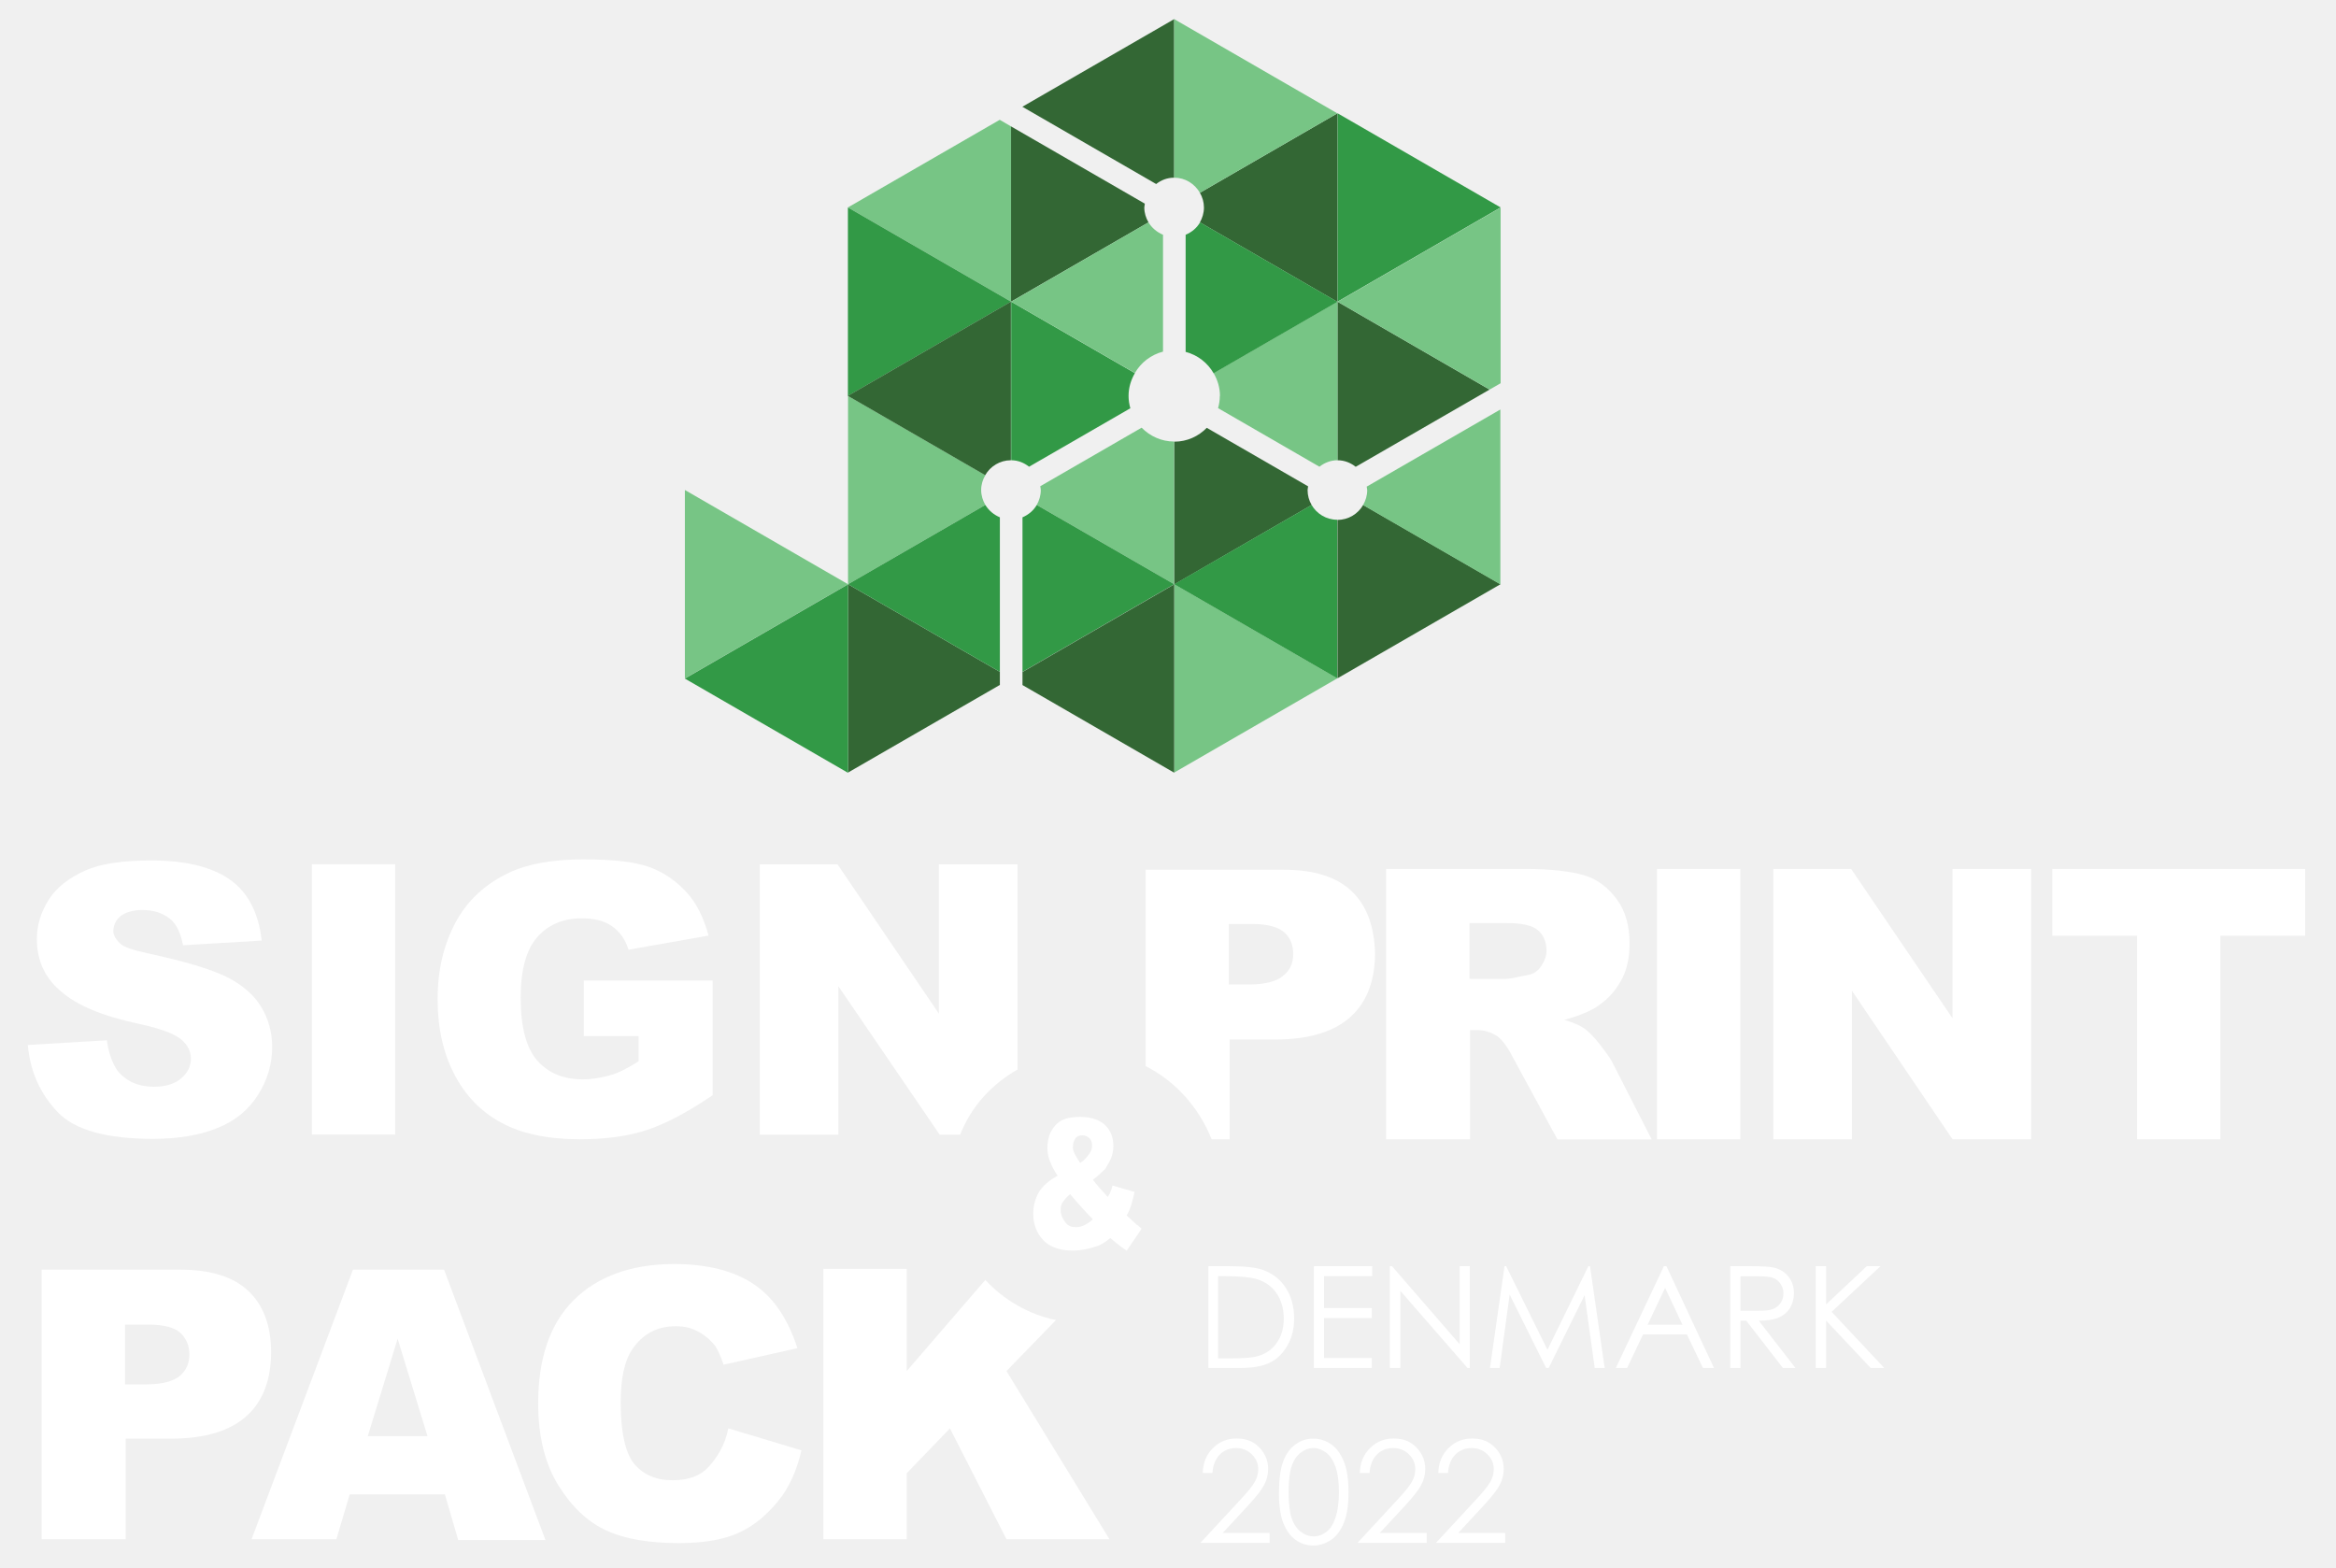
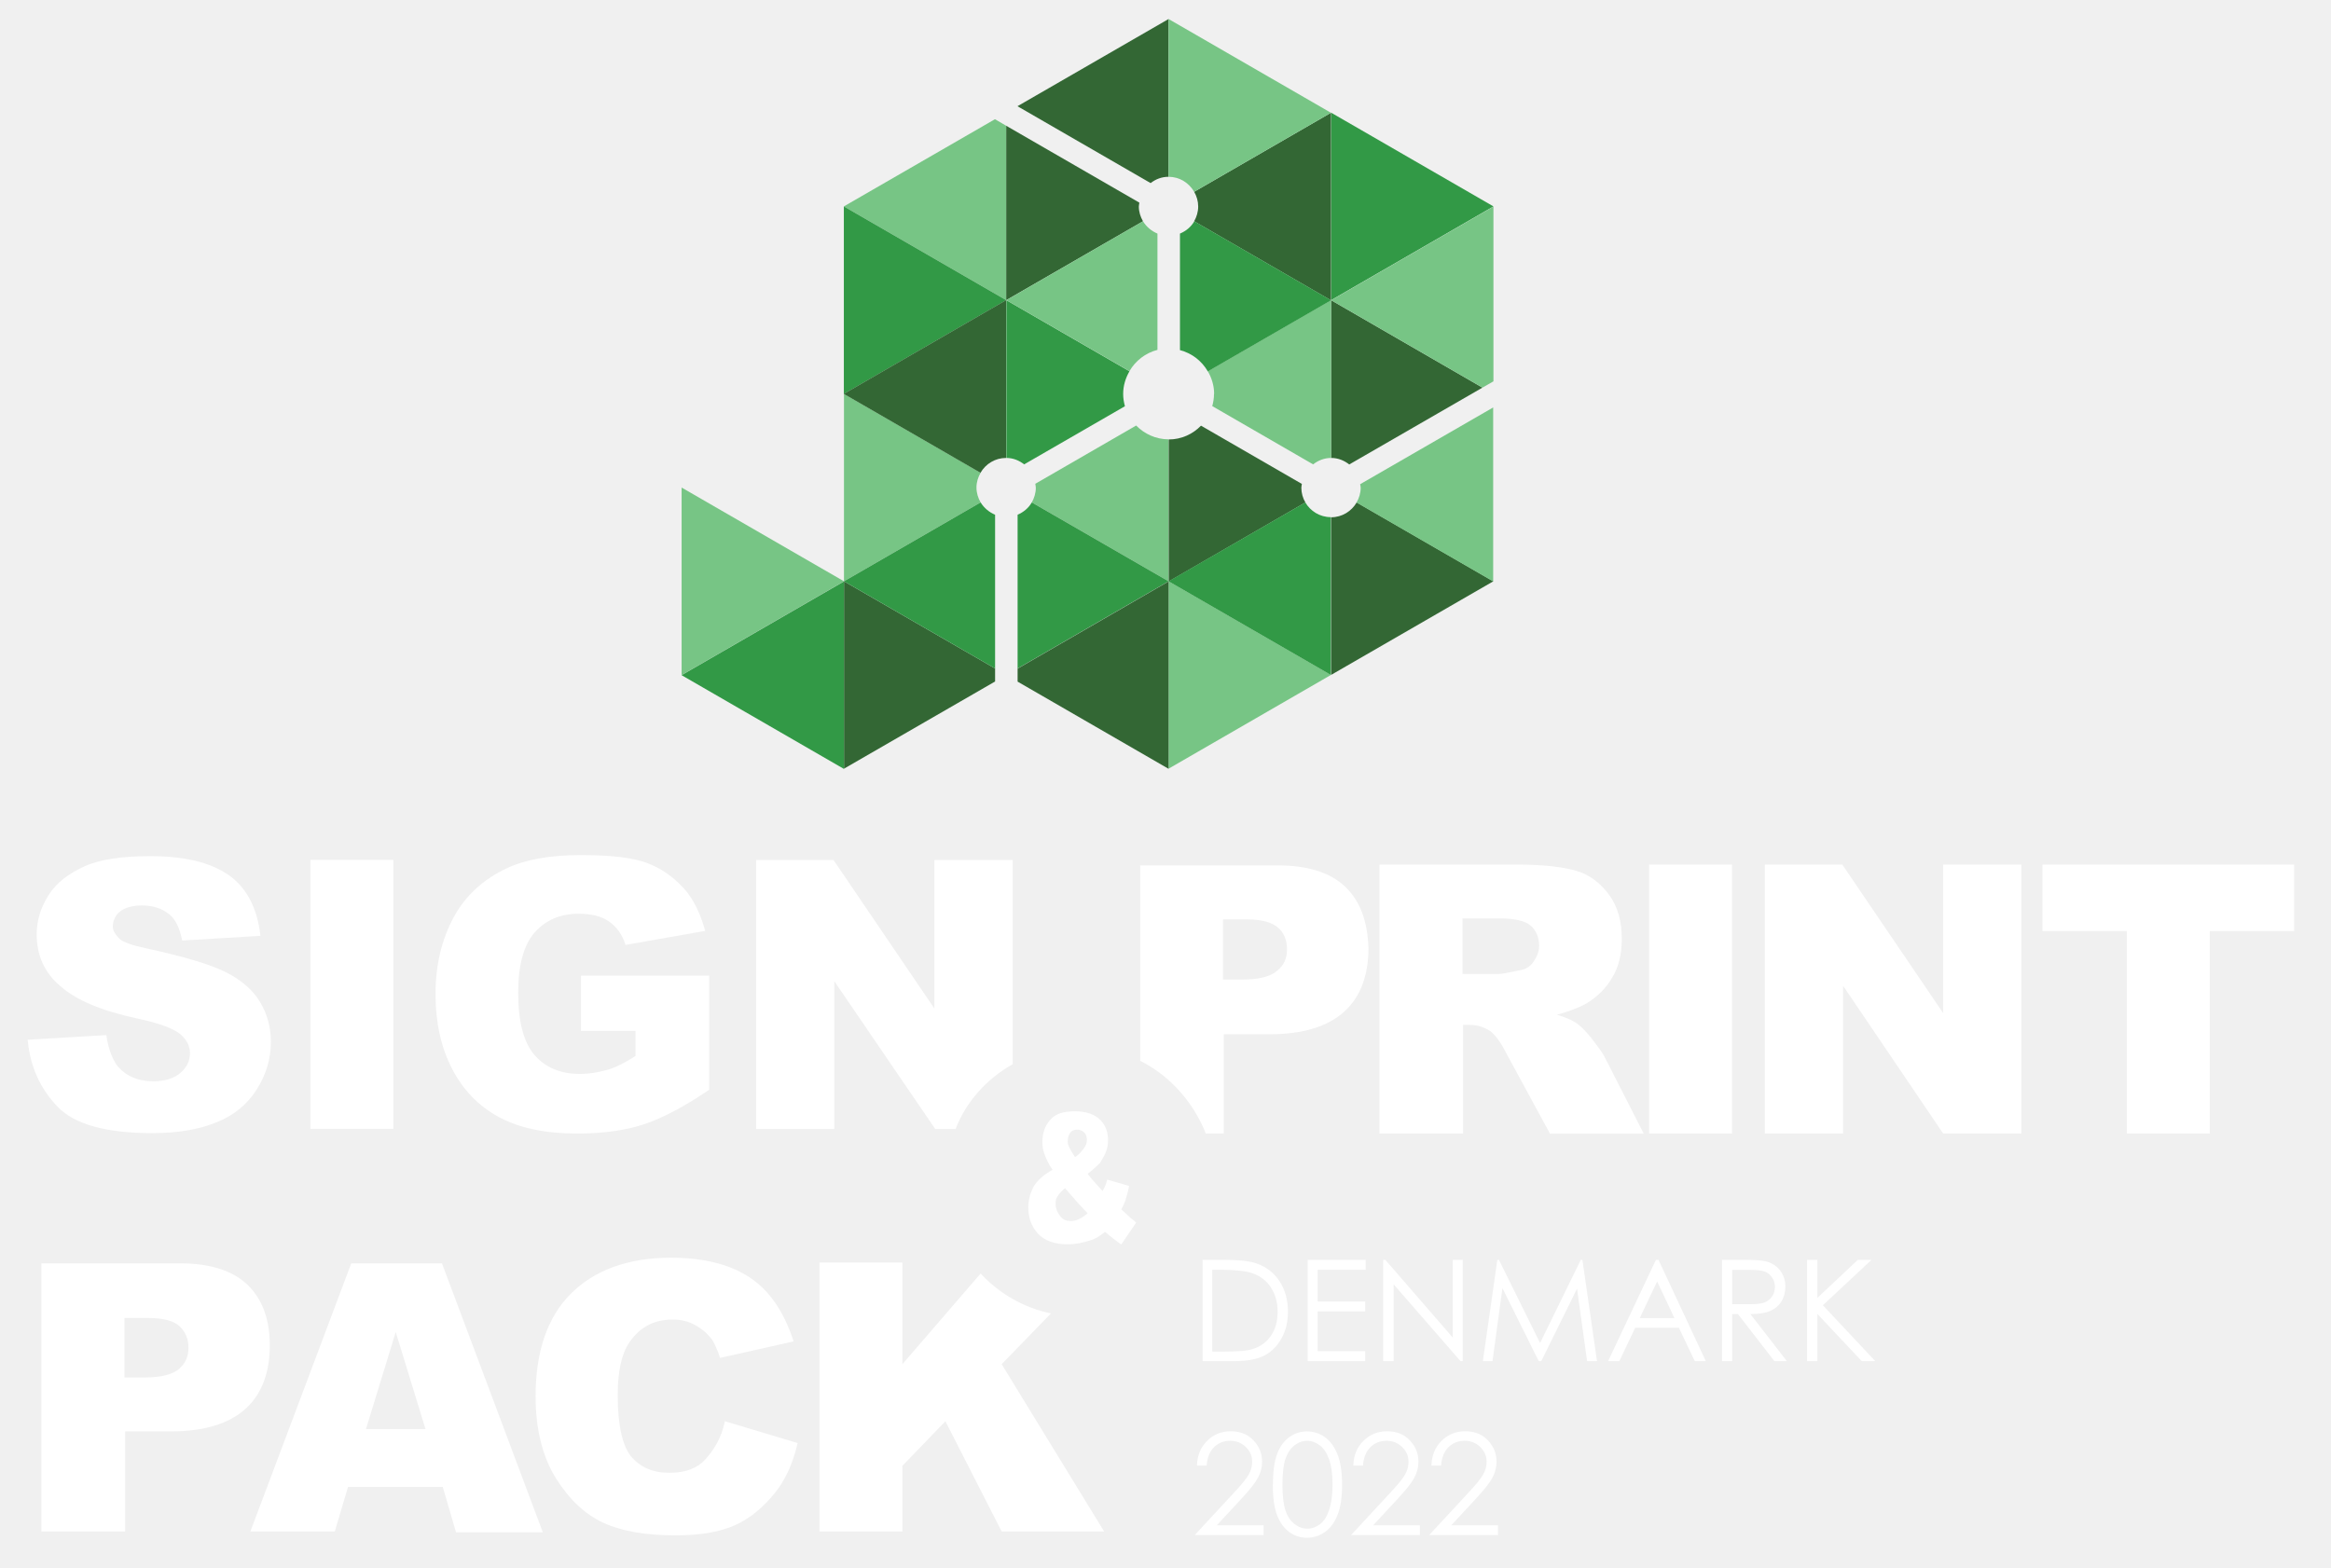
- <svg xmlns="http://www.w3.org/2000/svg" id="Lager_1" viewBox="0 0 173.54 116.43">
-   <defs>
-     <style>.cls-1{fill:#fff;}.cls-2{fill:#336734;}.cls-3{fill:#329946;}.cls-4{fill:#77c585;}</style>
-   </defs>
-   <g id="Artboard1">
-     <g>
-       <path class="cls-2" d="M74.28,50.88v-.97l-11.28-6.51v13.99l11.28-6.51Z" />
-       <path class="cls-4" d="M75.11,22.41V9.39l-.84-.49-11.28,6.51,12.12,7Z" />
-       <path class="cls-4" d="M50.88,50.4l12.12-7-12.12-7v13.99Z" />
-       <path class="cls-4" d="M63,43.4l10.2-5.89c-.19-.33-.31-.7-.31-1.11s.12-.78,.31-1.1l-10.2-5.89v13.99Z" />
-       <path class="cls-3" d="M73.2,37.51l-10.2,5.89,11.28,6.51v-11.48c-.45-.19-.83-.51-1.08-.92Z" />
-       <path class="cls-3" d="M63,57.4v-13.99l-12.12,7,12.12,7Z" />
-       <path class="cls-3" d="M83.97,30.32c-.08-.29-.13-.59-.13-.91,0-.62,.18-1.19,.47-1.69l-9.19-5.31v11.78c.51,0,.96,.19,1.33,.48l7.52-4.34Z" />
-       <path class="cls-3" d="M62.99,15.42v13.99l12.12-7-12.12-7Z" />
-       <path class="cls-2" d="M62.99,29.41h0s10.2,5.89,10.2,5.89c.38-.66,1.09-1.11,1.91-1.11,0,0,0,0,0,0v-11.78l-12.12,7Z" />
-       <path class="cls-2" d="M100.71,34.68l9.95-5.74-11.3-6.53v11.78c.52,0,.98,.19,1.36,.49Z" />
-       <path class="cls-3" d="M99.36,22.41l12.12-7-12.12-7v13.99Z" />
-       <path class="cls-4" d="M99.36,22.41l11.3,6.53,.82-.47V15.42l-12.12,7Z" />
-       <path class="cls-4" d="M90.62,29.41c0,.32-.05,.62-.13,.91l7.53,4.35c.37-.29,.83-.48,1.34-.48v-11.78l-9.2,5.31c.29,.5,.47,1.07,.47,1.69Z" />
-       <path class="cls-2" d="M99.34,50.4h0s0,0,0,0h0s0,0,0,0Z" />
-       <path class="cls-2" d="M99.36,38.62h0v11.77l12.11-6.99-10.2-5.89c-.38,.66-1.09,1.11-1.91,1.11Z" />
-       <path class="cls-4" d="M101.57,36.41c0,.41-.12,.78-.31,1.11l10.2,5.89v-12.99l-9.93,5.73c.01,.09,.04,.17,.04,.26Z" />
-       <path class="cls-4" d="M87.23,32.8c-.95,0-1.8-.4-2.42-1.03l-7.53,4.35c.01,.1,.04,.19,.04,.29,0,.4-.12,.78-.3,1.1l10.21,5.89v-10.6Z" />
-       <path class="cls-4" d="M87.23,43.4v13.99l12.12-7h0s0,0,0,0l-12.11-6.99Z" />
-       <path class="cls-3" d="M77.02,37.51c-.24,.42-.62,.73-1.06,.92v11.48l11.27-6.51-10.21-5.89Z" />
-       <path class="cls-2" d="M97.44,37.51c-.19-.32-.3-.7-.3-1.1,0-.1,.03-.19,.04-.28l-7.53-4.35c-.61,.63-1.46,1.03-2.41,1.03v10.6l10.21-5.9Z" />
-       <path class="cls-3" d="M97.44,37.51l-10.21,5.89,12.11,6.99h0s0,0,0,0v-11.78c-.82,0-1.53-.45-1.91-1.11Z" />
-       <path class="cls-2" d="M75.96,49.91v.98l11.27,6.51v-13.99l-11.27,6.51Z" />
-       <path class="cls-2" d="M85.32,16.52c-.19-.33-.31-.7-.31-1.1,0-.1,.03-.19,.04-.29l-9.94-5.74v13.02l10.21-5.89Z" />
-       <path class="cls-4" d="M75.12,22.41l9.19,5.3c.45-.78,1.2-1.36,2.09-1.59v-8.68c-.45-.19-.83-.51-1.08-.92l-10.2,5.89Z" />
-       <path class="cls-2" d="M89.14,14.32c.19,.33,.3,.7,.3,1.1s-.12,.78-.3,1.1l10.21,5.9V8.42l-10.21,5.9Z" />
-       <path class="cls-3" d="M88.08,17.44v8.7c.89,.23,1.63,.81,2.08,1.59l9.2-5.31-10.21-5.9c-.24,.42-.62,.73-1.07,.92Z" />
-       <path class="cls-2" d="M87.23,13.2s0,0,0,0V1.42l-11.28,6.51,9.94,5.74c.37-.29,.82-.47,1.33-.47Z" />
-       <path class="cls-4" d="M89.14,14.32l10.21-5.9h0s-12.12-7-12.12-7V13.2c.82,0,1.52,.45,1.91,1.12Z" />
-     </g>
-   </g>
-   <g>
-     <path class="cls-1" d="M89.77,101.62v-7.56h1.57c1.13,0,1.95,.09,2.46,.27,.73,.26,1.31,.7,1.72,1.34,.41,.63,.62,1.39,.62,2.27,0,.76-.16,1.42-.49,2-.33,.58-.75,1-1.28,1.27-.52,.27-1.26,.41-2.2,.41h-2.41Zm.73-.71h.87c1.05,0,1.77-.06,2.17-.2,.57-.18,1.02-.52,1.34-1,.33-.48,.49-1.07,.49-1.76,0-.73-.18-1.35-.53-1.87-.35-.52-.85-.87-1.48-1.06-.47-.14-1.25-.22-2.34-.22h-.53v6.11Z" />
-     <path class="cls-1" d="M97.61,94.06h4.33v.74h-3.58v2.37h3.55v.74h-3.55v2.97h3.55v.74h-4.3v-7.56Z" />
-     <path class="cls-1" d="M103.25,101.62v-7.56h.16l5.03,5.8v-5.8h.75v7.56h-.17l-4.99-5.73v5.73h-.78Z" />
-     <path class="cls-1" d="M110.69,101.62l1.08-7.56h.12l3.07,6.21,3.04-6.21h.12l1.09,7.56h-.74l-.75-5.41-2.67,5.41h-.19l-2.71-5.45-.74,5.45h-.73Z" />
-     <path class="cls-1" d="M123.8,94.06l3.53,7.56h-.82l-1.19-2.49h-3.26l-1.18,2.49h-.84l3.57-7.56h.18Zm-.1,1.61l-1.3,2.74h2.59l-1.29-2.74Z" />
-     <path class="cls-1" d="M128.54,94.06h1.51c.84,0,1.41,.03,1.71,.1,.45,.1,.81,.32,1.09,.66,.28,.34,.42,.75,.42,1.25,0,.41-.1,.77-.29,1.09-.19,.31-.47,.55-.83,.71-.36,.16-.86,.24-1.49,.24l2.72,3.51h-.93l-2.72-3.51h-.43v3.51h-.76v-7.56Zm.76,.74v2.57h1.3c.5,.01,.88-.04,1.12-.13,.24-.1,.43-.25,.57-.46s.2-.45,.2-.71-.07-.48-.21-.69-.32-.36-.54-.44c-.22-.09-.59-.13-1.11-.13h-1.33Z" />
-     <path class="cls-1" d="M134.89,94.06h.77v2.84l3.02-2.84h1.02l-3.63,3.39,3.91,4.17h-1.01l-3.31-3.52v3.52h-.77v-7.56Z" />
-     <path class="cls-1" d="M90.07,109.42h-.72c.02-.75,.27-1.36,.75-1.84s1.07-.72,1.77-.72,1.26,.22,1.69,.67c.43,.45,.65,.98,.65,1.59,0,.43-.1,.83-.31,1.21-.2,.38-.6,.88-1.19,1.52l-1.88,2.03h3.49v.73h-5.14l2.89-3.12c.59-.63,.97-1.09,1.14-1.4,.18-.3,.26-.62,.26-.96,0-.43-.16-.79-.48-1.1-.32-.31-.71-.46-1.16-.46-.48,0-.89,.16-1.21,.48-.32,.32-.5,.77-.55,1.36Z" />
-     <path class="cls-1" d="M95.02,110.84c0-1,.11-1.77,.32-2.31,.21-.55,.52-.96,.91-1.24s.83-.42,1.31-.42,.93,.14,1.33,.42c.4,.28,.71,.71,.94,1.27,.23,.57,.35,1.32,.35,2.28s-.11,1.7-.34,2.27-.54,.99-.94,1.27-.85,.43-1.34,.43-.92-.14-1.31-.42c-.39-.28-.69-.69-.91-1.24s-.33-1.32-.33-2.31Zm.71,.01c0,.85,.08,1.5,.23,1.94,.15,.44,.38,.77,.68,1,.3,.23,.61,.34,.95,.34s.65-.11,.94-.33,.51-.55,.66-1c.19-.54,.28-1.19,.28-1.95s-.08-1.38-.25-1.87c-.17-.49-.4-.84-.7-1.07-.3-.22-.61-.34-.94-.34s-.65,.11-.95,.34c-.29,.22-.52,.56-.67,.99s-.23,1.08-.23,1.94Z" />
-     <path class="cls-1" d="M101.74,109.42h-.72c.02-.75,.27-1.36,.75-1.84s1.07-.72,1.77-.72,1.26,.22,1.69,.67c.43,.45,.65,.98,.65,1.59,0,.43-.1,.83-.31,1.21-.2,.38-.6,.88-1.19,1.52l-1.88,2.03h3.49v.73h-5.14l2.89-3.12c.59-.63,.97-1.09,1.14-1.4,.18-.3,.26-.62,.26-.96,0-.43-.16-.79-.48-1.1-.32-.31-.71-.46-1.16-.46-.48,0-.89,.16-1.21,.48-.32,.32-.5,.77-.55,1.36Z" />
-     <path class="cls-1" d="M107.57,109.42h-.72c.02-.75,.27-1.36,.75-1.84s1.07-.72,1.77-.72,1.26,.22,1.69,.67c.43,.45,.65,.98,.65,1.59,0,.43-.1,.83-.31,1.21-.2,.38-.6,.88-1.19,1.52l-1.88,2.03h3.49v.73h-5.14l2.89-3.12c.59-.63,.97-1.09,1.14-1.4,.18-.3,.26-.62,.26-.96,0-.43-.16-.79-.48-1.1-.32-.31-.71-.46-1.16-.46-.48,0-.89,.16-1.21,.48-.32,.32-.5,.77-.55,1.36Z" />
-     <path class="cls-1" d="M2.04,77.63l5.9-.35c.12,.93,.41,1.69,.76,2.22,.64,.82,1.58,1.23,2.74,1.23,.88,0,1.58-.23,2.04-.64,.47-.41,.7-.88,.7-1.46,0-.53-.23-.99-.7-1.4-.47-.41-1.52-.82-3.15-1.17-2.74-.58-4.67-1.4-5.84-2.45-1.17-.99-1.75-2.28-1.75-3.85,0-1.05,.29-1.98,.88-2.92,.58-.93,1.52-1.63,2.69-2.16,1.17-.53,2.86-.76,4.9-.76,2.57,0,4.49,.47,5.84,1.4,1.34,.93,2.16,2.45,2.39,4.55l-5.84,.35c-.18-.88-.47-1.58-.99-1.98-.53-.41-1.17-.64-2.04-.64-.7,0-1.28,.18-1.63,.47-.35,.29-.52,.7-.52,1.11,0,.29,.18,.58,.47,.88,.29,.29,.99,.53,2.1,.76,2.68,.58,4.67,1.17,5.84,1.75,1.17,.58,2.04,1.34,2.57,2.22,.53,.88,.82,1.87,.82,2.98,0,1.28-.35,2.45-1.05,3.56-.7,1.11-1.69,1.93-2.98,2.45-1.28,.53-2.86,.82-4.84,.82-3.39,0-5.78-.64-7.06-1.98-1.28-1.34-2.04-2.98-2.22-4.96Z" />
-     <path class="cls-1" d="M23.17,64.2h6.19v20.08h-6.19v-20.08Z" />
-     <path class="cls-1" d="M43.37,76.98v-4.14h9.57v8.52c-1.81,1.23-3.44,2.1-4.84,2.57-1.4,.47-3.09,.7-5.02,.7-2.39,0-4.32-.41-5.84-1.23-1.52-.82-2.69-2.04-3.5-3.62-.82-1.58-1.23-3.44-1.23-5.55,0-2.22,.47-4.09,1.34-5.72,.88-1.63,2.22-2.86,3.97-3.68,1.34-.64,3.21-.99,5.49-.99s3.85,.18,4.96,.58c1.11,.41,1.98,1.05,2.74,1.87,.76,.82,1.28,1.93,1.63,3.21l-5.95,1.05c-.23-.76-.64-1.34-1.23-1.75-.58-.41-1.34-.58-2.28-.58-1.34,0-2.45,.47-3.27,1.4-.82,.93-1.23,2.45-1.23,4.49,0,2.16,.41,3.74,1.23,4.67,.82,.93,1.93,1.4,3.39,1.4,.7,0,1.34-.12,1.98-.29s1.34-.53,2.16-1.05v-1.87h-4.09Z" />
-     <path class="cls-1" d="M102.97,84.63v-20.08h10.33c1.93,0,3.39,.18,4.38,.47,.99,.29,1.81,.93,2.45,1.81,.64,.88,.93,1.98,.93,3.27,0,1.11-.23,2.1-.7,2.86-.47,.82-1.11,1.46-1.98,1.98-.53,.29-1.28,.58-2.16,.82,.76,.23,1.28,.47,1.63,.76,.23,.18,.58,.53,.99,1.05,.41,.53,.7,.93,.88,1.23l2.98,5.84h-7l-3.33-6.13c-.41-.82-.82-1.28-1.11-1.52-.47-.29-.93-.47-1.52-.47h-.53v8.11h-6.25Zm6.25-11.91h2.63c.29,0,.82-.12,1.64-.29,.41-.06,.76-.29,.99-.64,.23-.35,.41-.7,.41-1.17,0-.64-.23-1.17-.64-1.52-.41-.35-1.17-.53-2.34-.53h-2.74v4.14h.06Z" />
-     <path class="cls-1" d="M123.1,64.55h6.19v20.08h-6.19v-20.08Z" />
-     <path class="cls-1" d="M131.74,64.55h5.78l7.53,11.09v-11.09h5.84v20.08h-5.84l-7.47-11.03v11.03h-5.84v-20.08Z" />
-     <path class="cls-1" d="M152.4,64.55h18.85v4.96h-6.3v15.12h-6.19v-15.12h-6.3v-4.96h-.06Z" />
-     <path class="cls-1" d="M3.15,94.32H13.43c2.22,0,3.91,.53,5.02,1.58,1.11,1.05,1.69,2.57,1.69,4.55s-.58,3.62-1.81,4.73c-1.23,1.11-3.09,1.69-5.6,1.69h-3.39v7.47H3.09v-20.02h.06Zm6.19,8.52h1.52c1.17,0,2.04-.23,2.51-.64,.47-.41,.7-.93,.7-1.58s-.23-1.17-.64-1.58c-.41-.41-1.23-.64-2.39-.64h-1.75v4.44h.06Z" />
-     <path class="cls-1" d="M33.04,111.01h-7.06l-.99,3.33h-6.3l7.53-20.02h6.77l7.53,20.08h-6.48l-.99-3.39Zm-1.28-4.32l-2.22-7.24-2.22,7.24h4.44Z" />
-     <path class="cls-1" d="M54.11,106.11l5.43,1.63c-.35,1.52-.93,2.8-1.75,3.79-.82,.99-1.75,1.81-2.92,2.34-1.17,.52-2.63,.76-4.44,.76-2.16,0-3.97-.29-5.37-.93-1.4-.64-2.57-1.75-3.56-3.33-.99-1.58-1.52-3.62-1.52-6.13,0-3.33,.88-5.9,2.63-7.65,1.75-1.75,4.26-2.69,7.47-2.69,2.51,0,4.5,.53,5.95,1.52,1.46,.99,2.51,2.57,3.21,4.73l-5.49,1.23c-.18-.58-.41-1.05-.58-1.34-.35-.47-.76-.82-1.28-1.11-.53-.29-1.05-.41-1.69-.41-1.4,0-2.45,.58-3.21,1.69-.58,.82-.88,2.16-.88,3.97,0,2.22,.35,3.74,.99,4.55,.7,.82,1.63,1.23,2.86,1.23s2.1-.35,2.68-.99c.58-.64,1.23-1.58,1.46-2.86Z" />
-     <path class="cls-1" d="M78.45,98.06c-2.04-.41-3.91-1.52-5.25-2.98l-5.84,6.77v-7.59h-6.19v20.08h6.19v-4.9l3.21-3.33,4.2,8.23h7.65l-7.65-12.49,3.68-3.79Z" />
-     <path class="cls-1" d="M75.59,79.44v-15.23h-5.84v11.09l-7.53-11.09h-5.78v20.08h5.84v-11.03l7.53,11.03h1.52c.82-2.1,2.34-3.74,4.26-4.84Z" />
-     <path class="cls-1" d="M100.4,66.19c-1.11-1.05-2.8-1.58-5.02-1.58h-10.27v14.59c2.22,1.11,3.97,3.09,4.9,5.43h1.34v-7.41h3.39c2.51,0,4.38-.58,5.6-1.69,1.23-1.11,1.81-2.74,1.81-4.73-.06-2.04-.64-3.56-1.75-4.61Zm-5.08,6.3c-.47,.41-1.34,.64-2.51,.64h-1.52v-4.49h1.75c1.17,0,1.93,.23,2.39,.64s.64,.99,.64,1.58c0,.7-.23,1.23-.76,1.63Z" />
-     <path class="cls-1" d="M82.65,88.07l1.63,.47c-.06,.41-.18,.7-.23,.93-.06,.23-.18,.52-.35,.82l.76,.7c.12,.06,.23,.18,.35,.29l-1.11,1.63c-.18-.12-.41-.29-.64-.47-.23-.17-.41-.35-.58-.47-.35,.29-.7,.53-1.11,.64-.53,.17-1.05,.29-1.69,.29-.99,0-1.75-.29-2.22-.82-.47-.52-.7-1.17-.7-1.93,0-.53,.12-1.05,.41-1.58,.29-.47,.76-.88,1.4-1.23-.29-.41-.47-.82-.58-1.11-.12-.29-.18-.64-.18-.93,0-.7,.18-1.23,.58-1.69,.41-.47,.99-.64,1.87-.64,.82,0,1.46,.23,1.87,.64,.41,.41,.58,.93,.58,1.52,0,.35-.06,.64-.18,.93-.12,.29-.29,.53-.41,.76-.18,.17-.47,.47-.93,.82,.35,.47,.76,.88,1.11,1.28,.18-.29,.29-.58,.35-.88Zm-3.15,.64c-.29,.23-.47,.47-.58,.64-.12,.18-.12,.35-.12,.58,0,.29,.12,.58,.35,.88,.23,.29,.47,.35,.82,.35s.76-.18,1.22-.58c-.41-.41-.99-1.05-1.69-1.87Zm.76-2.33c.29-.18,.47-.41,.64-.64,.18-.23,.23-.41,.23-.64s-.06-.41-.18-.53c-.12-.12-.29-.23-.53-.23s-.41,.06-.53,.23c-.12,.18-.18,.35-.18,.58-.06,.29,.18,.7,.53,1.23Z" />
-   </g>
+ <svg xmlns="http://www.w3.org/2000/svg" width="174" height="117" viewBox="0 0 174 117" fill="none">
+   <path d="M74.28 50.88V49.91L63 43.4V57.39L74.28 50.88Z" fill="#336734" />
+   <path d="M75.11 22.41V9.39L74.27 8.9L62.99 15.41L75.11 22.41Z" fill="#77C585" />
+   <path d="M50.88 50.4L63 43.4L50.88 36.4V50.39V50.4Z" fill="#77C585" />
+   <path d="M63 43.4L73.2 37.51C73.01 37.18 72.89 36.81 72.89 36.4C72.89 35.99 73.01 35.62 73.2 35.3L63 29.41V43.4Z" fill="#77C585" />
+   <path d="M73.2 37.51L63 43.4L74.28 49.91V38.43C73.83 38.24 73.45 37.92 73.2 37.51Z" fill="#329946" />
+   <path d="M63 57.4V43.41L50.88 50.41L63 57.41V57.4Z" fill="#329946" />
+   <path d="M83.97 30.32C83.89 30.03 83.84 29.73 83.84 29.41C83.84 28.79 84.02 28.22 84.31 27.72L75.12 22.41V34.19C75.63 34.19 76.08 34.38 76.45 34.67L83.97 30.33V30.32Z" fill="#329946" />
+   <path d="M62.99 15.42V29.41L75.11 22.41L62.99 15.41V15.42Z" fill="#329946" />
+   <path d="M62.99 29.41L73.19 35.3C73.57 34.64 74.28 34.19 75.1 34.19V22.41L62.98 29.41H62.99Z" fill="#336734" />
+   <path d="M100.71 34.68L110.66 28.94L99.36 22.41V34.19C99.88 34.19 100.34 34.38 100.72 34.68H100.71Z" fill="#336734" />
+   <path d="M99.36 22.41L111.48 15.41L99.36 8.41V22.4V22.41Z" fill="#329946" />
+   <path d="M99.36 22.41L110.66 28.94L111.48 28.47V15.42L99.36 22.42V22.41Z" fill="#77C585" />
+   <path d="M90.62 29.41C90.62 29.73 90.57 30.03 90.49 30.32L98.02 34.67C98.39 34.38 98.85 34.19 99.36 34.19V22.41L90.16 27.72C90.45 28.22 90.63 28.79 90.63 29.41H90.62Z" fill="#77C585" />
+   <path d="M99.36 38.62V50.39L111.47 43.4L101.27 37.51C100.89 38.17 100.18 38.62 99.36 38.62Z" fill="#336734" />
+   <path d="M101.57 36.41C101.57 36.82 101.45 37.19 101.26 37.52L111.46 43.41V30.42L101.53 36.15C101.54 36.24 101.57 36.32 101.57 36.41Z" fill="#77C585" />
+   <path d="M87.23 32.8C86.28 32.8 85.43 32.4 84.81 31.77L77.28 36.12C77.29 36.22 77.32 36.31 77.32 36.41C77.32 36.81 77.2 37.19 77.02 37.51L87.23 43.4V32.8Z" fill="#77C585" />
+   <path d="M87.23 43.4V57.39L99.35 50.39L87.24 43.4H87.23Z" fill="#77C585" />
+   <path d="M77.02 37.51C76.78 37.93 76.4 38.24 75.96 38.43V49.91L87.23 43.4L77.02 37.51Z" fill="#329946" />
+   <path d="M97.44 37.51C97.25 37.19 97.14 36.81 97.14 36.41C97.14 36.31 97.17 36.22 97.18 36.13L89.65 31.78C89.04 32.41 88.19 32.81 87.24 32.81V43.41L97.45 37.51H97.44Z" fill="#336734" />
+   <path d="M97.44 37.51L87.23 43.4L99.34 50.39V38.61C98.52 38.61 97.81 38.16 97.43 37.5L97.44 37.51Z" fill="#329946" />
+   <path d="M75.96 49.91V50.89L87.23 57.4V43.41L75.96 49.92V49.91Z" fill="#336734" />
+   <path d="M85.32 16.52C85.13 16.19 85.01 15.82 85.01 15.42C85.01 15.32 85.04 15.23 85.05 15.13L75.11 9.39V22.41L85.32 16.52Z" fill="#336734" />
+   <path d="M75.12 22.41L84.31 27.71C84.76 26.93 85.51 26.35 86.4 26.12V17.44C85.95 17.25 85.57 16.93 85.32 16.52L75.12 22.41Z" fill="#77C585" />
+   <path d="M89.14 14.32C89.33 14.65 89.44 15.02 89.44 15.42C89.44 15.82 89.32 16.2 89.14 16.52L99.35 22.42V8.42L89.14 14.32Z" fill="#336734" />
+   <path d="M88.08 17.44V26.14C88.97 26.37 89.71 26.95 90.16 27.73L99.36 22.42L89.15 16.52C88.91 16.94 88.53 17.25 88.08 17.44Z" fill="#329946" />
+   <path d="M87.23 13.2V1.42L75.95 7.93L85.89 13.67C86.26 13.38 86.71 13.2 87.22 13.2H87.23Z" fill="#336734" />
+   <path d="M89.14 14.32L99.35 8.42L87.23 1.42V13.2C88.05 13.2 88.75 13.65 89.14 14.32Z" fill="#77C585" />
+   <path d="M89.77 101.62V94.06H91.34C92.47 94.06 93.29 94.15 93.8 94.33C94.53 94.59 95.11 95.03 95.52 95.67C95.93 96.3 96.14 97.06 96.14 97.94C96.14 98.7 95.98 99.36 95.65 99.94C95.32 100.52 94.9 100.94 94.37 101.21C93.85 101.48 93.11 101.62 92.17 101.62H89.76H89.77ZM90.5 100.91H91.37C92.42 100.91 93.14 100.85 93.54 100.71C94.11 100.53 94.56 100.19 94.88 99.71C95.21 99.23 95.37 98.64 95.37 97.95C95.37 97.22 95.19 96.6 94.84 96.08C94.49 95.56 93.99 95.21 93.36 95.02C92.89 94.88 92.11 94.8 91.02 94.8H90.49V100.91H90.5Z" fill="white" />
+   <path d="M97.61 94.06H101.94V94.8H98.36V97.17H101.91V97.91H98.36V100.88H101.91V101.62H97.61V94.06Z" fill="white" />
+   <path d="M103.25 101.62V94.06H103.41L108.44 99.86V94.06H109.19V101.62H109.02L104.03 95.89V101.62H103.25Z" fill="white" />
+   <path d="M110.69 101.62L111.77 94.06H111.89L114.96 100.27L118 94.06H118.12L119.21 101.62H118.47L117.72 96.21L115.05 101.62H114.86L112.15 96.17L111.41 101.62H110.68H110.69Z" fill="white" />
+   <path d="M123.8 94.06L127.33 101.62H126.51L125.32 99.13H122.06L120.88 101.62H120.04L123.61 94.06H123.79H123.8ZM123.7 95.67L122.4 98.41H124.99L123.7 95.67Z" fill="white" />
+   <path d="M128.54 94.06H130.05C130.89 94.06 131.46 94.09 131.76 94.16C132.21 94.26 132.57 94.48 132.85 94.82C133.13 95.16 133.27 95.57 133.27 96.07C133.27 96.48 133.17 96.84 132.98 97.16C132.79 97.47 132.51 97.71 132.15 97.87C131.79 98.03 131.29 98.11 130.66 98.11L133.38 101.62H132.45L129.73 98.11H129.3V101.62H128.54V94.06ZM129.3 94.8V97.37H130.6C131.1 97.38 131.48 97.33 131.72 97.24C131.96 97.14 132.15 96.99 132.29 96.78C132.43 96.57 132.49 96.33 132.49 96.07C132.49 95.81 132.42 95.59 132.28 95.38C132.14 95.17 131.96 95.02 131.74 94.94C131.52 94.85 131.15 94.81 130.63 94.81H129.3V94.8Z" fill="white" />
+   <path d="M134.89 94.06H135.66V96.9L138.68 94.06H139.7L136.07 97.45L139.98 101.62H138.97L135.66 98.1V101.62H134.89V94.06Z" fill="white" />
+   <path d="M90.07 109.42H89.35C89.37 108.67 89.62 108.06 90.1 107.58C90.58 107.1 91.17 106.86 91.87 106.86C92.57 106.86 93.13 107.08 93.56 107.53C93.99 107.98 94.21 108.51 94.21 109.12C94.21 109.55 94.11 109.95 93.9 110.33C93.7 110.71 93.3 111.21 92.71 111.85L90.83 113.88H94.32V114.61H89.18L92.07 111.49C92.66 110.86 93.04 110.4 93.21 110.09C93.39 109.79 93.47 109.47 93.47 109.13C93.47 108.7 93.31 108.34 92.99 108.03C92.67 107.72 92.28 107.57 91.83 107.57C91.35 107.57 90.94 107.73 90.62 108.05C90.3 108.37 90.12 108.82 90.07 109.41V109.42Z" fill="white" />
+   <path d="M95.02 110.84C95.02 109.84 95.13 109.07 95.34 108.53C95.55 107.98 95.86 107.57 96.25 107.29C96.64 107.01 97.08 106.87 97.56 106.87C98.04 106.87 98.49 107.01 98.89 107.29C99.29 107.57 99.6 108 99.83 108.56C100.06 109.13 100.18 109.88 100.18 110.84C100.18 111.8 100.07 112.54 99.84 113.11C99.61 113.68 99.3 114.1 98.9 114.38C98.5 114.66 98.05 114.81 97.56 114.81C97.07 114.81 96.64 114.67 96.25 114.39C95.86 114.11 95.56 113.7 95.34 113.15C95.12 112.6 95.01 111.83 95.01 110.84H95.02ZM95.73 110.85C95.73 111.7 95.81 112.35 95.96 112.79C96.11 113.23 96.34 113.56 96.64 113.79C96.94 114.02 97.25 114.13 97.59 114.13C97.93 114.13 98.24 114.02 98.53 113.8C98.82 113.58 99.04 113.25 99.19 112.8C99.38 112.26 99.47 111.61 99.47 110.85C99.47 110.09 99.39 109.47 99.22 108.98C99.05 108.49 98.82 108.14 98.52 107.91C98.22 107.69 97.91 107.57 97.58 107.57C97.25 107.57 96.93 107.68 96.63 107.91C96.34 108.13 96.11 108.47 95.96 108.9C95.81 109.33 95.73 109.98 95.73 110.84V110.85Z" fill="white" />
+   <path d="M101.74 109.42H101.02C101.04 108.67 101.29 108.06 101.77 107.58C102.25 107.1 102.84 106.86 103.54 106.86C104.24 106.86 104.8 107.08 105.23 107.53C105.66 107.98 105.88 108.51 105.88 109.12C105.88 109.55 105.78 109.95 105.57 110.33C105.37 110.71 104.97 111.21 104.38 111.85L102.5 113.88H105.99V114.61H100.85L103.74 111.49C104.33 110.86 104.71 110.4 104.88 110.09C105.06 109.79 105.14 109.47 105.14 109.13C105.14 108.7 104.98 108.34 104.66 108.03C104.34 107.72 103.95 107.57 103.5 107.57C103.02 107.57 102.61 107.73 102.29 108.05C101.97 108.37 101.79 108.82 101.74 109.41V109.42Z" fill="white" />
+   <path d="M107.57 109.42H106.85C106.87 108.67 107.12 108.06 107.6 107.58C108.08 107.1 108.67 106.86 109.37 106.86C110.07 106.86 110.63 107.08 111.06 107.53C111.49 107.98 111.71 108.51 111.71 109.12C111.71 109.55 111.61 109.95 111.4 110.33C111.2 110.71 110.8 111.21 110.21 111.85L108.33 113.88H111.82V114.61H106.68L109.57 111.49C110.16 110.86 110.54 110.4 110.71 110.09C110.89 109.79 110.97 109.47 110.97 109.13C110.97 108.7 110.81 108.34 110.49 108.03C110.17 107.72 109.78 107.57 109.33 107.57C108.85 107.57 108.44 107.73 108.12 108.05C107.8 108.37 107.62 108.82 107.57 109.41V109.42Z" fill="white" />
+   <path d="M2.04 77.63L7.94 77.28C8.06 78.21 8.35 78.97 8.7 79.5C9.34 80.32 10.28 80.73 11.44 80.73C12.32 80.73 13.02 80.5 13.48 80.09C13.95 79.68 14.18 79.21 14.18 78.63C14.18 78.1 13.95 77.64 13.48 77.23C13.01 76.82 11.96 76.41 10.33 76.06C7.59 75.48 5.66 74.66 4.49 73.61C3.32 72.62 2.74 71.33 2.74 69.76C2.74 68.71 3.03 67.78 3.62 66.84C4.2 65.91 5.14 65.21 6.31 64.68C7.48 64.15 9.17 63.92 11.21 63.92C13.78 63.92 15.7 64.39 17.05 65.32C18.39 66.25 19.21 67.77 19.44 69.87L13.6 70.22C13.42 69.34 13.13 68.64 12.61 68.24C12.08 67.83 11.44 67.6 10.57 67.6C9.87 67.6 9.29 67.78 8.94 68.07C8.59 68.36 8.42 68.77 8.42 69.18C8.42 69.47 8.6 69.76 8.89 70.06C9.18 70.35 9.88 70.59 10.99 70.82C13.67 71.4 15.66 71.99 16.83 72.57C18 73.15 18.87 73.91 19.4 74.79C19.93 75.67 20.22 76.66 20.22 77.77C20.22 79.05 19.87 80.22 19.17 81.33C18.47 82.44 17.48 83.26 16.19 83.78C14.91 84.31 13.33 84.6 11.35 84.6C7.96 84.6 5.57 83.96 4.29 82.62C3.01 81.28 2.25 79.64 2.07 77.66L2.04 77.63Z" fill="white" />
+   <path d="M23.17 64.2H29.36V84.28H23.17V64.2Z" fill="white" />
+   <path d="M43.37 76.98V72.84H52.94V81.36C51.13 82.59 49.5 83.46 48.1 83.93C46.7 84.4 45.01 84.63 43.08 84.63C40.69 84.63 38.76 84.22 37.24 83.4C35.72 82.58 34.55 81.36 33.74 79.78C32.92 78.2 32.51 76.34 32.51 74.23C32.51 72.01 32.98 70.14 33.85 68.51C34.73 66.88 36.07 65.65 37.82 64.83C39.16 64.19 41.03 63.84 43.31 63.84C45.59 63.84 47.16 64.02 48.27 64.42C49.38 64.83 50.25 65.47 51.01 66.29C51.77 67.11 52.29 68.22 52.64 69.5L46.69 70.55C46.46 69.79 46.05 69.21 45.46 68.8C44.88 68.39 44.12 68.22 43.18 68.22C41.84 68.22 40.73 68.69 39.91 69.62C39.09 70.55 38.68 72.07 38.68 74.11C38.68 76.27 39.09 77.85 39.91 78.78C40.73 79.71 41.84 80.18 43.3 80.18C44 80.18 44.64 80.06 45.28 79.89C45.92 79.72 46.62 79.36 47.44 78.84V76.97H43.35L43.37 76.98Z" fill="white" />
+   <path d="M102.97 84.63V64.55H113.3C115.23 64.55 116.69 64.73 117.68 65.02C118.67 65.31 119.49 65.95 120.13 66.83C120.77 67.71 121.06 68.81 121.06 70.1C121.06 71.21 120.83 72.2 120.36 72.96C119.89 73.78 119.25 74.42 118.38 74.94C117.85 75.23 117.1 75.52 116.22 75.76C116.98 75.99 117.5 76.23 117.85 76.52C118.08 76.7 118.43 77.05 118.84 77.57C119.25 78.1 119.54 78.5 119.72 78.8L122.7 84.64H115.7L112.37 78.51C111.96 77.69 111.55 77.23 111.26 76.99C110.79 76.7 110.33 76.52 109.74 76.52H109.21V84.63H102.96H102.97ZM109.22 72.72H111.85C112.14 72.72 112.67 72.6 113.49 72.43C113.9 72.37 114.25 72.14 114.48 71.79C114.71 71.44 114.89 71.09 114.89 70.62C114.89 69.98 114.66 69.45 114.25 69.1C113.84 68.75 113.08 68.57 111.91 68.57H109.17V72.71H109.23L109.22 72.72Z" fill="white" />
+   <path d="M123.1 64.55H129.29V84.63H123.1V64.55Z" fill="white" />
+   <path d="M131.74 64.55H137.52L145.05 75.64V64.55H150.89V84.63H145.05L137.58 73.6V84.63H131.74V64.55Z" fill="white" />
+   <path d="M152.4 64.55H171.25V69.51H164.95V84.63H158.76V69.51H152.46V64.55H152.4Z" fill="white" />
+   <path d="M3.15 94.32H13.43C15.65 94.32 17.34 94.85 18.45 95.9C19.56 96.95 20.14 98.47 20.14 100.45C20.14 102.43 19.56 104.07 18.33 105.18C17.1 106.29 15.24 106.87 12.73 106.87H9.34V114.34H3.09V94.32H3.15ZM9.34 102.84H10.86C12.03 102.84 12.9 102.61 13.37 102.2C13.84 101.79 14.07 101.27 14.07 100.62C14.07 99.97 13.84 99.45 13.43 99.04C13.02 98.63 12.2 98.4 11.04 98.4H9.29V102.84H9.35H9.34Z" fill="white" />
+   <path d="M33.04 111.01H25.98L24.99 114.34H18.69L26.22 94.32H32.99L40.52 114.4H34.04L33.05 111.01H33.04ZM31.76 106.69L29.54 99.45L27.32 106.69H31.76Z" fill="white" />
+   <path d="M54.11 106.11L59.54 107.74C59.19 109.26 58.61 110.54 57.79 111.53C56.97 112.52 56.04 113.34 54.87 113.87C53.7 114.39 52.24 114.63 50.43 114.63C48.27 114.63 46.46 114.34 45.06 113.7C43.66 113.06 42.49 111.95 41.5 110.37C40.51 108.79 39.98 106.75 39.98 104.24C39.98 100.91 40.86 98.34 42.61 96.59C44.36 94.84 46.87 93.9 50.08 93.9C52.59 93.9 54.58 94.43 56.03 95.42C57.49 96.41 58.54 97.99 59.24 100.15L53.75 101.38C53.57 100.8 53.34 100.33 53.17 100.04C52.82 99.57 52.41 99.22 51.89 98.93C51.36 98.64 50.84 98.52 50.2 98.52C48.8 98.52 47.75 99.1 46.99 100.21C46.41 101.03 46.11 102.37 46.11 104.18C46.11 106.4 46.46 107.92 47.1 108.73C47.8 109.55 48.73 109.96 49.96 109.96C51.19 109.96 52.06 109.61 52.64 108.97C53.22 108.33 53.87 107.39 54.1 106.11H54.11Z" fill="white" />
+   <path d="M78.45 98.06C76.41 97.65 74.54 96.54 73.2 95.08L67.36 101.85V94.26H61.17V114.34H67.36V109.44L70.57 106.11L74.77 114.34H82.42L74.77 101.85L78.45 98.06Z" fill="white" />
+   <path d="M75.59 79.44V64.21H69.75V75.3L62.22 64.21H56.44V84.29H62.28V73.26L69.81 84.29H71.33C72.15 82.19 73.67 80.55 75.59 79.45V79.44Z" fill="white" />
+   <path d="M100.4 66.19C99.29 65.14 97.6 64.61 95.38 64.61H85.11V79.2C87.33 80.31 89.08 82.29 90.01 84.63H91.35V77.22H94.74C97.25 77.22 99.12 76.64 100.34 75.53C101.57 74.42 102.15 72.79 102.15 70.8C102.09 68.76 101.51 67.24 100.4 66.19ZM95.32 72.49C94.85 72.9 93.98 73.13 92.81 73.13H91.29V68.64H93.04C94.21 68.64 94.97 68.87 95.43 69.28C95.89 69.69 96.07 70.27 96.07 70.86C96.07 71.56 95.84 72.09 95.31 72.49H95.32Z" fill="white" />
+   <path d="M82.65 88.07L84.28 88.54C84.22 88.95 84.1 89.24 84.05 89.47C83.99 89.7 83.87 89.99 83.7 90.29L84.46 90.99C84.58 91.05 84.69 91.17 84.81 91.28L83.7 92.91C83.52 92.79 83.29 92.62 83.06 92.44C82.83 92.27 82.65 92.09 82.48 91.97C82.13 92.26 81.78 92.5 81.37 92.61C80.84 92.78 80.32 92.9 79.68 92.9C78.69 92.9 77.93 92.61 77.46 92.08C76.99 91.56 76.76 90.91 76.76 90.15C76.76 89.62 76.88 89.1 77.17 88.57C77.46 88.1 77.93 87.69 78.57 87.34C78.28 86.93 78.1 86.52 77.99 86.23C77.87 85.94 77.81 85.59 77.81 85.3C77.81 84.6 77.99 84.07 78.39 83.61C78.8 83.14 79.38 82.97 80.26 82.97C81.08 82.97 81.72 83.2 82.13 83.61C82.54 84.02 82.71 84.54 82.71 85.13C82.71 85.48 82.65 85.77 82.53 86.06C82.41 86.35 82.24 86.59 82.12 86.82C81.94 86.99 81.65 87.29 81.19 87.64C81.54 88.11 81.95 88.52 82.3 88.92C82.48 88.63 82.59 88.34 82.65 88.04V88.07ZM79.5 88.71C79.21 88.94 79.03 89.18 78.92 89.35C78.8 89.53 78.8 89.7 78.8 89.93C78.8 90.22 78.92 90.51 79.15 90.81C79.38 91.1 79.62 91.16 79.97 91.16C80.32 91.16 80.73 90.98 81.19 90.58C80.78 90.17 80.2 89.53 79.5 88.71ZM80.26 86.38C80.55 86.2 80.73 85.97 80.9 85.74C81.08 85.51 81.13 85.33 81.13 85.1C81.13 84.87 81.07 84.69 80.95 84.57C80.83 84.45 80.66 84.34 80.42 84.34C80.18 84.34 80.01 84.4 79.89 84.57C79.77 84.75 79.71 84.92 79.71 85.15C79.65 85.44 79.89 85.85 80.24 86.38H80.26Z" fill="white" />
</svg>
